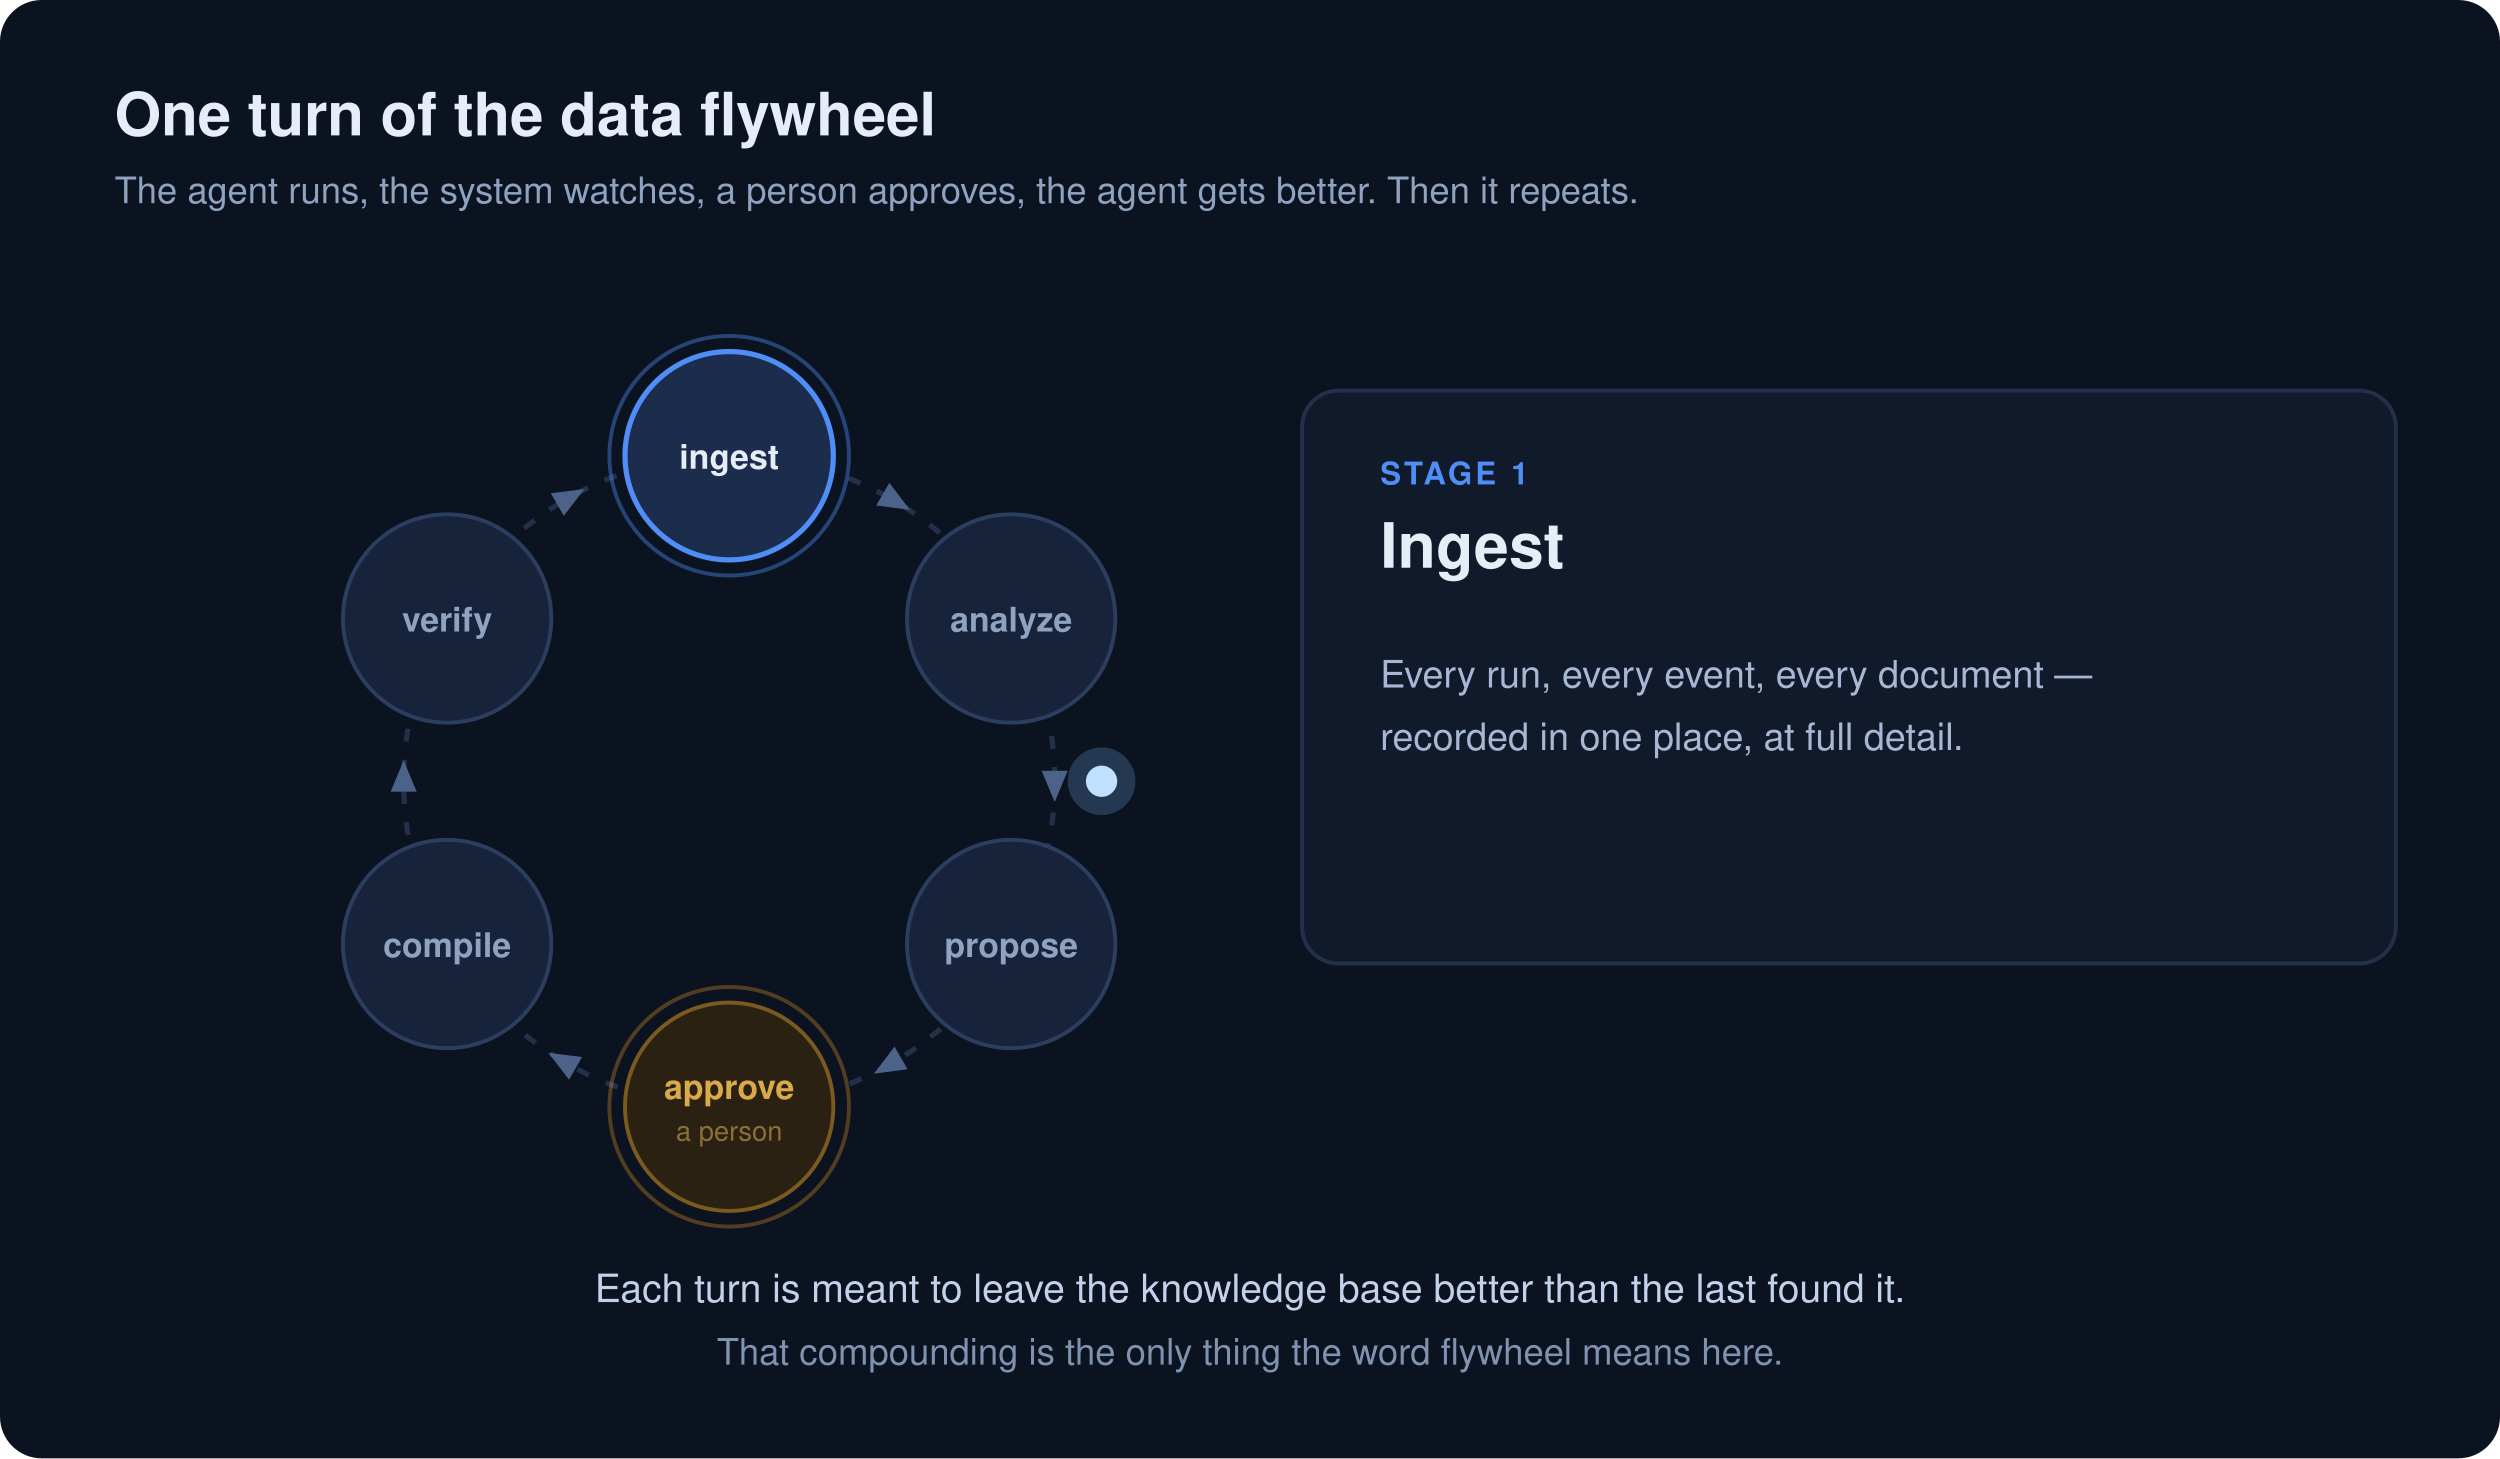
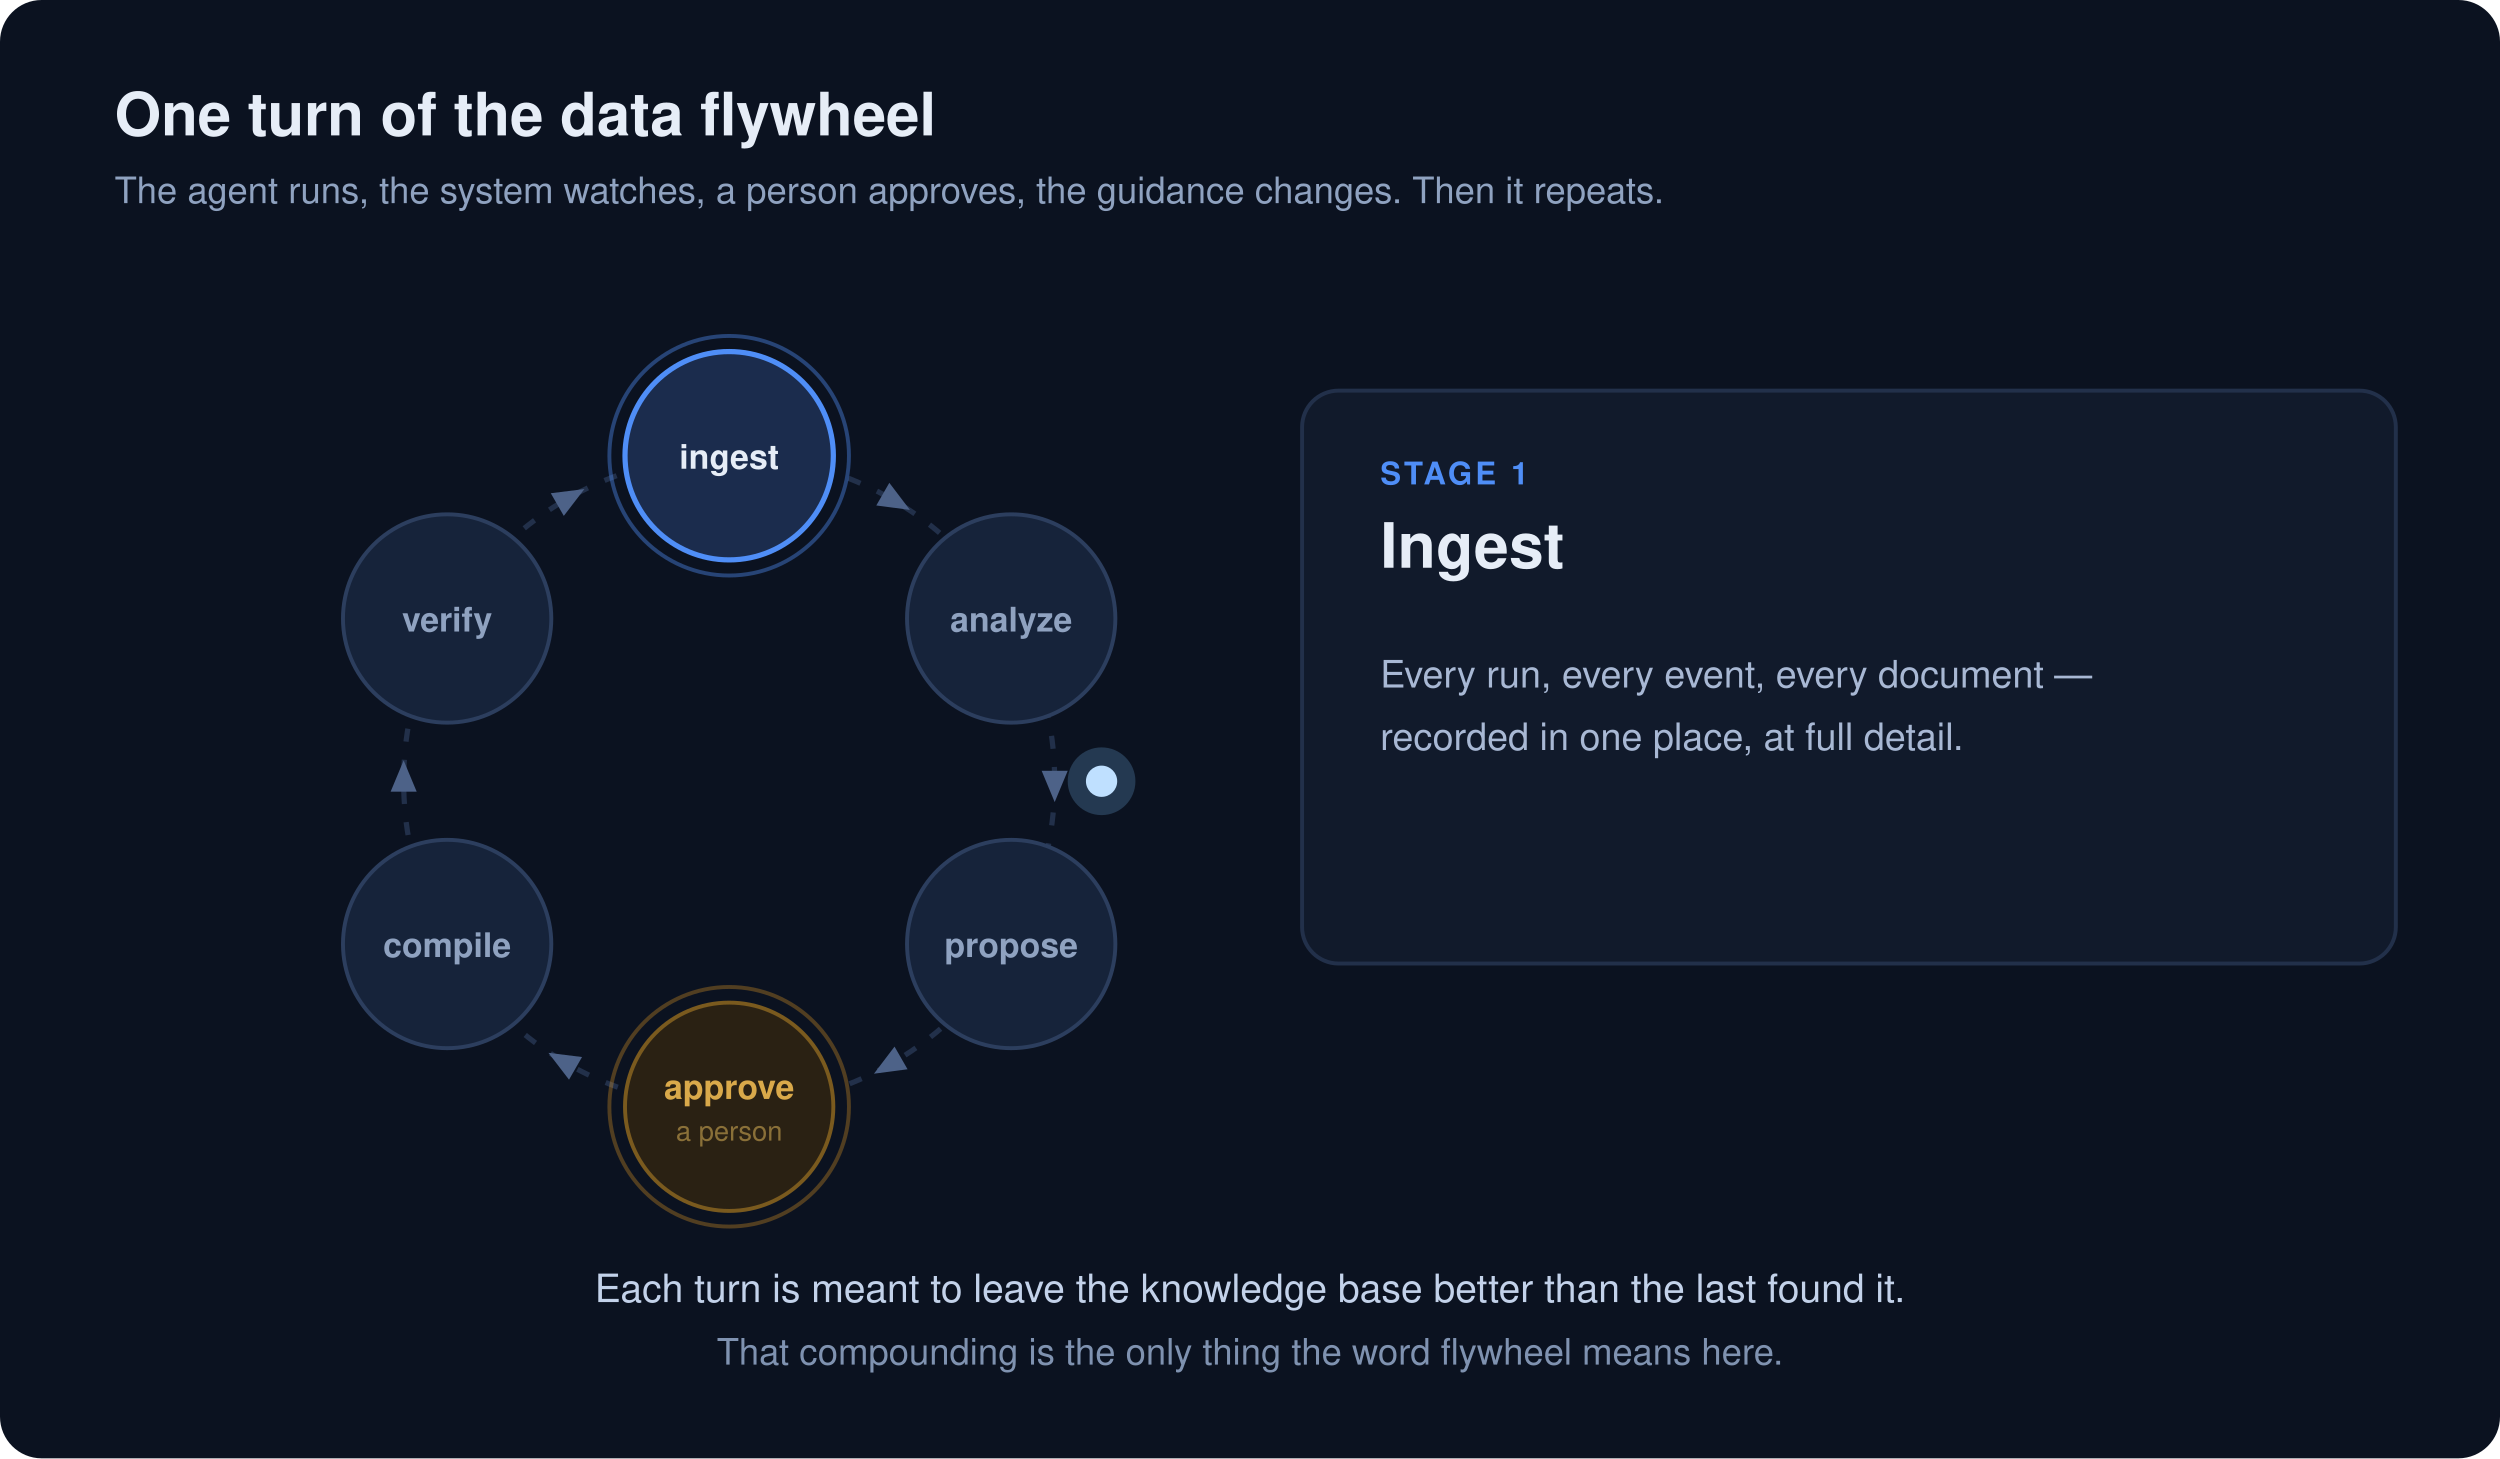
<svg xmlns="http://www.w3.org/2000/svg" viewBox="0 0 960 560" width="960" height="560" role="img" aria-labelledby="t d">
  <rect x="0" y="0" width="960" height="560" rx="16" fill="#0b1220" />
  <text x="44" y="52" font-family="ui-sans-serif, -apple-system, Segoe UI, Helvetica, Arial, sans-serif" font-size="23" font-weight="600" fill="#e6edf7">One turn of the data flywheel</text>
-   <text x="44" y="78" font-family="ui-sans-serif, -apple-system, Segoe UI, Helvetica, Arial, sans-serif" font-size="14" fill="#8fa2c0">The agent runs, the system watches, a person approves, the agent gets better. Then it repeats.</text>
+   <text x="44" y="78" font-family="ui-sans-serif, -apple-system, Segoe UI, Helvetica, Arial, sans-serif" font-size="14" fill="#8fa2c0">The agent runs, the system watches, a person approves, the guidance changes. Then it repeats.</text>
  <circle cx="280" cy="300" r="125" fill="none" stroke="#22304a" stroke-width="2" stroke-dasharray="5 7" />
  <g fill="#4d6288">
    <polygon points="349.4,195.8 341.5,185.4 336.5,194.1" />
    <polygon points="405,308 410,296 400,296" />
    <polygon points="335.6,412.3 348.5,410.6 343.5,401.9" />
    <polygon points="210.6,404.3 218.5,414.6 223.5,405.9" />
    <polygon points="155,292 150,304 160,304" />
    <polygon points="224.4,187.8 211.5,189.4 216.5,198.1" />
  </g>
  <g>
    <animateTransform attributeName="transform" type="rotate" values="-90 280 300;270 280 300" dur="24s" repeatCount="indefinite" />
    <circle cx="423" cy="300" r="13" fill="#7cc4ff" opacity="0.22" />
    <circle cx="423" cy="300" r="6" fill="#bfe0ff" />
  </g>
  <g font-family="ui-sans-serif, -apple-system, Segoe UI, Helvetica, Arial, sans-serif" font-size="13" font-weight="600" text-anchor="middle">
    <circle cx="280" cy="175" r="40" fill="#16233a" stroke="#2c3e5e" stroke-width="1.5" />
    <text x="280" y="180" fill="#8fa2c0">ingest</text>
    <g opacity="1">
      <animate attributeName="opacity" values="1;1;0;0" keyTimes="0;0.156;0.167;1" dur="24s" repeatCount="indefinite" />
      <circle cx="280" cy="175" r="46" fill="none" stroke="#4f8ef7" stroke-width="1.5" opacity="0.4" />
      <circle cx="280" cy="175" r="40" fill="#1b2c4d" stroke="#4f8ef7" stroke-width="2" />
      <text x="280" y="180" fill="#e6edf7">ingest</text>
    </g>
    <circle cx="388.3" cy="237.5" r="40" fill="#16233a" stroke="#2c3e5e" stroke-width="1.5" />
    <text x="388.3" y="242.5" fill="#8fa2c0">analyze</text>
    <g opacity="0">
      <animate attributeName="opacity" values="0;0;1;1;0;0" keyTimes="0;0.167;0.178;0.322;0.333;1" dur="24s" repeatCount="indefinite" />
      <circle cx="388.3" cy="237.5" r="46" fill="none" stroke="#4f8ef7" stroke-width="1.5" opacity="0.4" />
      <circle cx="388.3" cy="237.5" r="40" fill="#1b2c4d" stroke="#4f8ef7" stroke-width="2" />
      <text x="388.3" y="242.5" fill="#e6edf7">analyze</text>
    </g>
    <circle cx="388.3" cy="362.5" r="40" fill="#16233a" stroke="#2c3e5e" stroke-width="1.5" />
    <text x="388.3" y="367.5" fill="#8fa2c0">propose</text>
    <g opacity="0">
      <animate attributeName="opacity" values="0;0;1;1;0;0" keyTimes="0;0.333;0.344;0.489;0.5;1" dur="24s" repeatCount="indefinite" />
      <circle cx="388.3" cy="362.5" r="46" fill="none" stroke="#4f8ef7" stroke-width="1.5" opacity="0.4" />
      <circle cx="388.3" cy="362.5" r="40" fill="#1b2c4d" stroke="#4f8ef7" stroke-width="2" />
      <text x="388.3" y="367.5" fill="#e6edf7">propose</text>
    </g>
    <circle cx="280" cy="425" r="40" fill="#2a2113" stroke="#7a5a1e" stroke-width="1.5" />
    <text x="280" y="422" fill="#d9a94a">approve</text>
    <text x="280" y="438" fill="#8a7038" font-size="10.5" font-weight="500">a person</text>
    <circle cx="280" cy="425" r="46" fill="none" stroke="#f5a524" stroke-width="1.5" opacity="0.3" />
    <g opacity="0">
      <animate attributeName="opacity" values="0;0;1;1;0;0" keyTimes="0;0.5;0.511;0.656;0.667;1" dur="24s" repeatCount="indefinite" />
      <circle cx="280" cy="425" r="40" fill="#3a2c12" stroke="#f5a524" stroke-width="2.5" />
      <text x="280" y="422" fill="#ffd68a">approve</text>
      <text x="280" y="438" fill="#c79a45" font-size="10.5" font-weight="500">a person</text>
    </g>
    <circle cx="171.7" cy="362.5" r="40" fill="#16233a" stroke="#2c3e5e" stroke-width="1.5" />
    <text x="171.7" y="367.5" fill="#8fa2c0">compile</text>
    <g opacity="0">
      <animate attributeName="opacity" values="0;0;1;1;0;0" keyTimes="0;0.667;0.678;0.822;0.833;1" dur="24s" repeatCount="indefinite" />
      <circle cx="171.7" cy="362.5" r="46" fill="none" stroke="#4f8ef7" stroke-width="1.5" opacity="0.4" />
      <circle cx="171.7" cy="362.5" r="40" fill="#1b2c4d" stroke="#4f8ef7" stroke-width="2" />
      <text x="171.7" y="367.5" fill="#e6edf7">compile</text>
    </g>
    <circle cx="171.7" cy="237.5" r="40" fill="#16233a" stroke="#2c3e5e" stroke-width="1.5" />
    <text x="171.7" y="242.5" fill="#8fa2c0">verify</text>
    <g opacity="0">
      <animate attributeName="opacity" values="0;0;1;1;0;0" keyTimes="0;0.833;0.844;0.989;1;1" dur="24s" repeatCount="indefinite" />
      <circle cx="171.7" cy="237.5" r="46" fill="none" stroke="#4f8ef7" stroke-width="1.5" opacity="0.4" />
      <circle cx="171.7" cy="237.5" r="40" fill="#1b2c4d" stroke="#4f8ef7" stroke-width="2" />
      <text x="171.7" y="242.5" fill="#e6edf7">verify</text>
    </g>
  </g>
  <rect x="500" y="150" width="420" height="220" rx="14" fill="#111a2b" stroke="#22304a" stroke-width="1.5" />
  <g font-family="ui-sans-serif, -apple-system, Segoe UI, Helvetica, Arial, sans-serif">
    <g opacity="1">
      <animate attributeName="opacity" values="1;1;0;0" keyTimes="0;0.156;0.167;1" dur="24s" repeatCount="indefinite" />
      <text x="530" y="186" font-size="12" font-weight="600" fill="#4f8ef7" letter-spacing="1.2">STAGE 1</text>
      <text x="530" y="218" font-size="24" font-weight="600" fill="#e6edf7">Ingest</text>
      <text x="530" y="264" font-size="14.5" fill="#a8b8d4">Every run, every event, every document —</text>
      <text x="530" y="288" font-size="14.5" fill="#a8b8d4">recorded in one place, at full detail.</text>
    </g>
    <g opacity="0">
      <animate attributeName="opacity" values="0;0;1;1;0;0" keyTimes="0;0.167;0.178;0.322;0.333;1" dur="24s" repeatCount="indefinite" />
      <text x="530" y="186" font-size="12" font-weight="600" fill="#4f8ef7" letter-spacing="1.2">STAGE 2</text>
      <text x="530" y="218" font-size="24" font-weight="600" fill="#e6edf7">Analyze</text>
      <text x="530" y="264" font-size="14.5" fill="#a8b8d4">Queries find what repeats: one field corrected</text>
      <text x="530" y="288" font-size="14.5" fill="#a8b8d4">twelve times, a source that changed.</text>
    </g>
    <g opacity="0">
      <animate attributeName="opacity" values="0;0;1;1;0;0" keyTimes="0;0.333;0.344;0.489;0.5;1" dur="24s" repeatCount="indefinite" />
      <text x="530" y="186" font-size="12" font-weight="600" fill="#4f8ef7" letter-spacing="1.2">STAGE 3</text>
      <text x="530" y="218" font-size="24" font-weight="600" fill="#e6edf7">Propose</text>
      <text x="530" y="264" font-size="14.5" fill="#a8b8d4">A pattern with evidence becomes a written</text>
      <text x="530" y="288" font-size="14.5" fill="#a8b8d4">change, linked to the records behind it.</text>
    </g>
    <g opacity="0">
      <animate attributeName="opacity" values="0;0;1;1;0;0" keyTimes="0;0.5;0.511;0.656;0.667;1" dur="24s" repeatCount="indefinite" />
      <text x="530" y="186" font-size="12" font-weight="600" fill="#f5a524" letter-spacing="1.2">STAGE 4</text>
      <text x="530" y="218" font-size="24" font-weight="600" fill="#ffd68a">Approve</text>
      <text x="530" y="264" font-size="14.5" fill="#d8c69c">A person reads it and decides. An agent can</text>
      <text x="530" y="288" font-size="14.5" fill="#d8c69c">draft a change; it cannot switch one on.</text>
      <rect x="530" y="316" width="128" height="24" rx="12" fill="#2a2113" stroke="#7a5a1e" />
      <text x="594" y="332" font-size="12" font-weight="600" fill="#e0b45e" text-anchor="middle">human only, always</text>
    </g>
    <g opacity="0">
      <animate attributeName="opacity" values="0;0;1;1;0;0" keyTimes="0;0.667;0.678;0.822;0.833;1" dur="24s" repeatCount="indefinite" />
      <text x="530" y="186" font-size="12" font-weight="600" fill="#4f8ef7" letter-spacing="1.2">STAGE 5</text>
      <text x="530" y="218" font-size="24" font-weight="600" fill="#e6edf7">Compile</text>
      <text x="530" y="264" font-size="14.5" fill="#a8b8d4">Approved changes become a new version,</text>
      <text x="530" y="288" font-size="14.5" fill="#a8b8d4">built into the files the agent loads.</text>
    </g>
    <g opacity="0">
      <animate attributeName="opacity" values="0;0;1;1;0;0" keyTimes="0;0.833;0.844;0.989;1;1" dur="24s" repeatCount="indefinite" />
      <text x="530" y="186" font-size="12" font-weight="600" fill="#4f8ef7" letter-spacing="1.2">STAGE 6</text>
      <text x="530" y="218" font-size="24" font-weight="600" fill="#e6edf7">Verify</text>
      <text x="530" y="264" font-size="14.5" fill="#a8b8d4">Run against work already judged correct.</text>
      <text x="530" y="288" font-size="14.5" fill="#a8b8d4">It must fix the target and break nothing.</text>
    </g>
  </g>
  <text x="480" y="500" font-family="ui-sans-serif, -apple-system, Segoe UI, Helvetica, Arial, sans-serif" font-size="15" fill="#c3d2ea" text-anchor="middle">Each turn is meant to leave the knowledge base better than the last found it.</text>
  <text x="480" y="524" font-family="ui-sans-serif, -apple-system, Segoe UI, Helvetica, Arial, sans-serif" font-size="14" fill="#7f92b0" text-anchor="middle">That compounding is the only thing the word flywheel means here.</text>
</svg>
